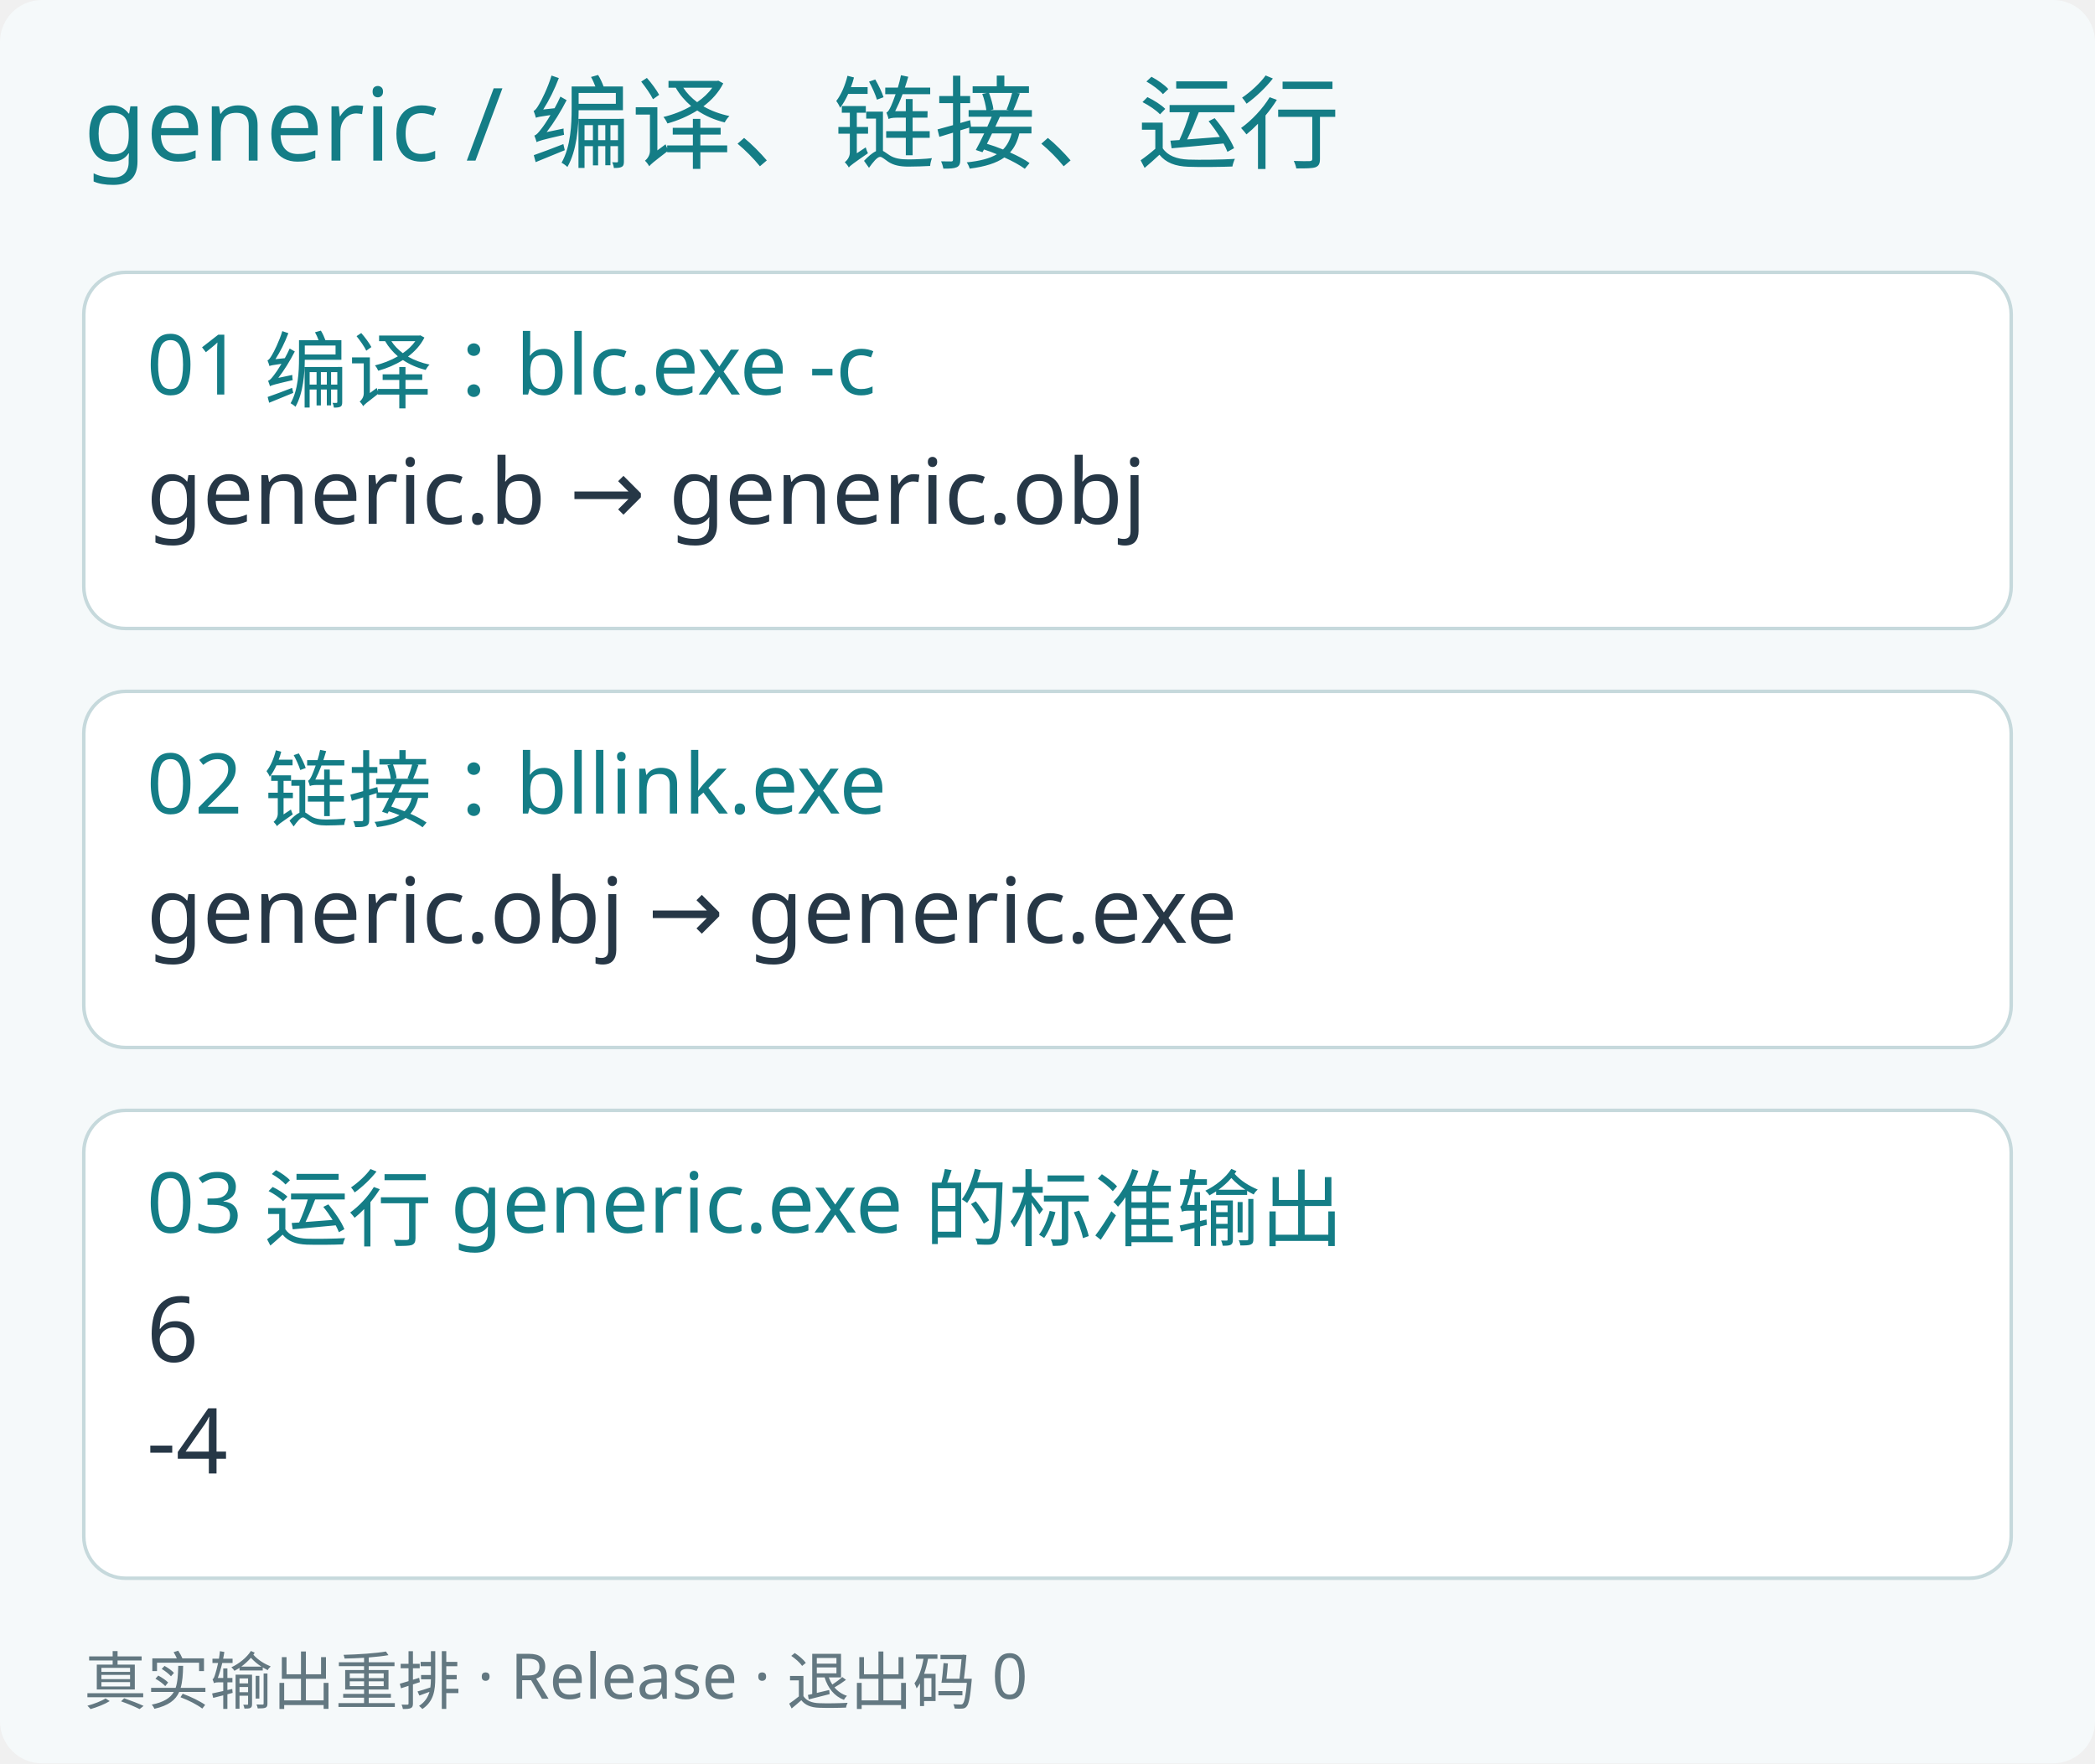
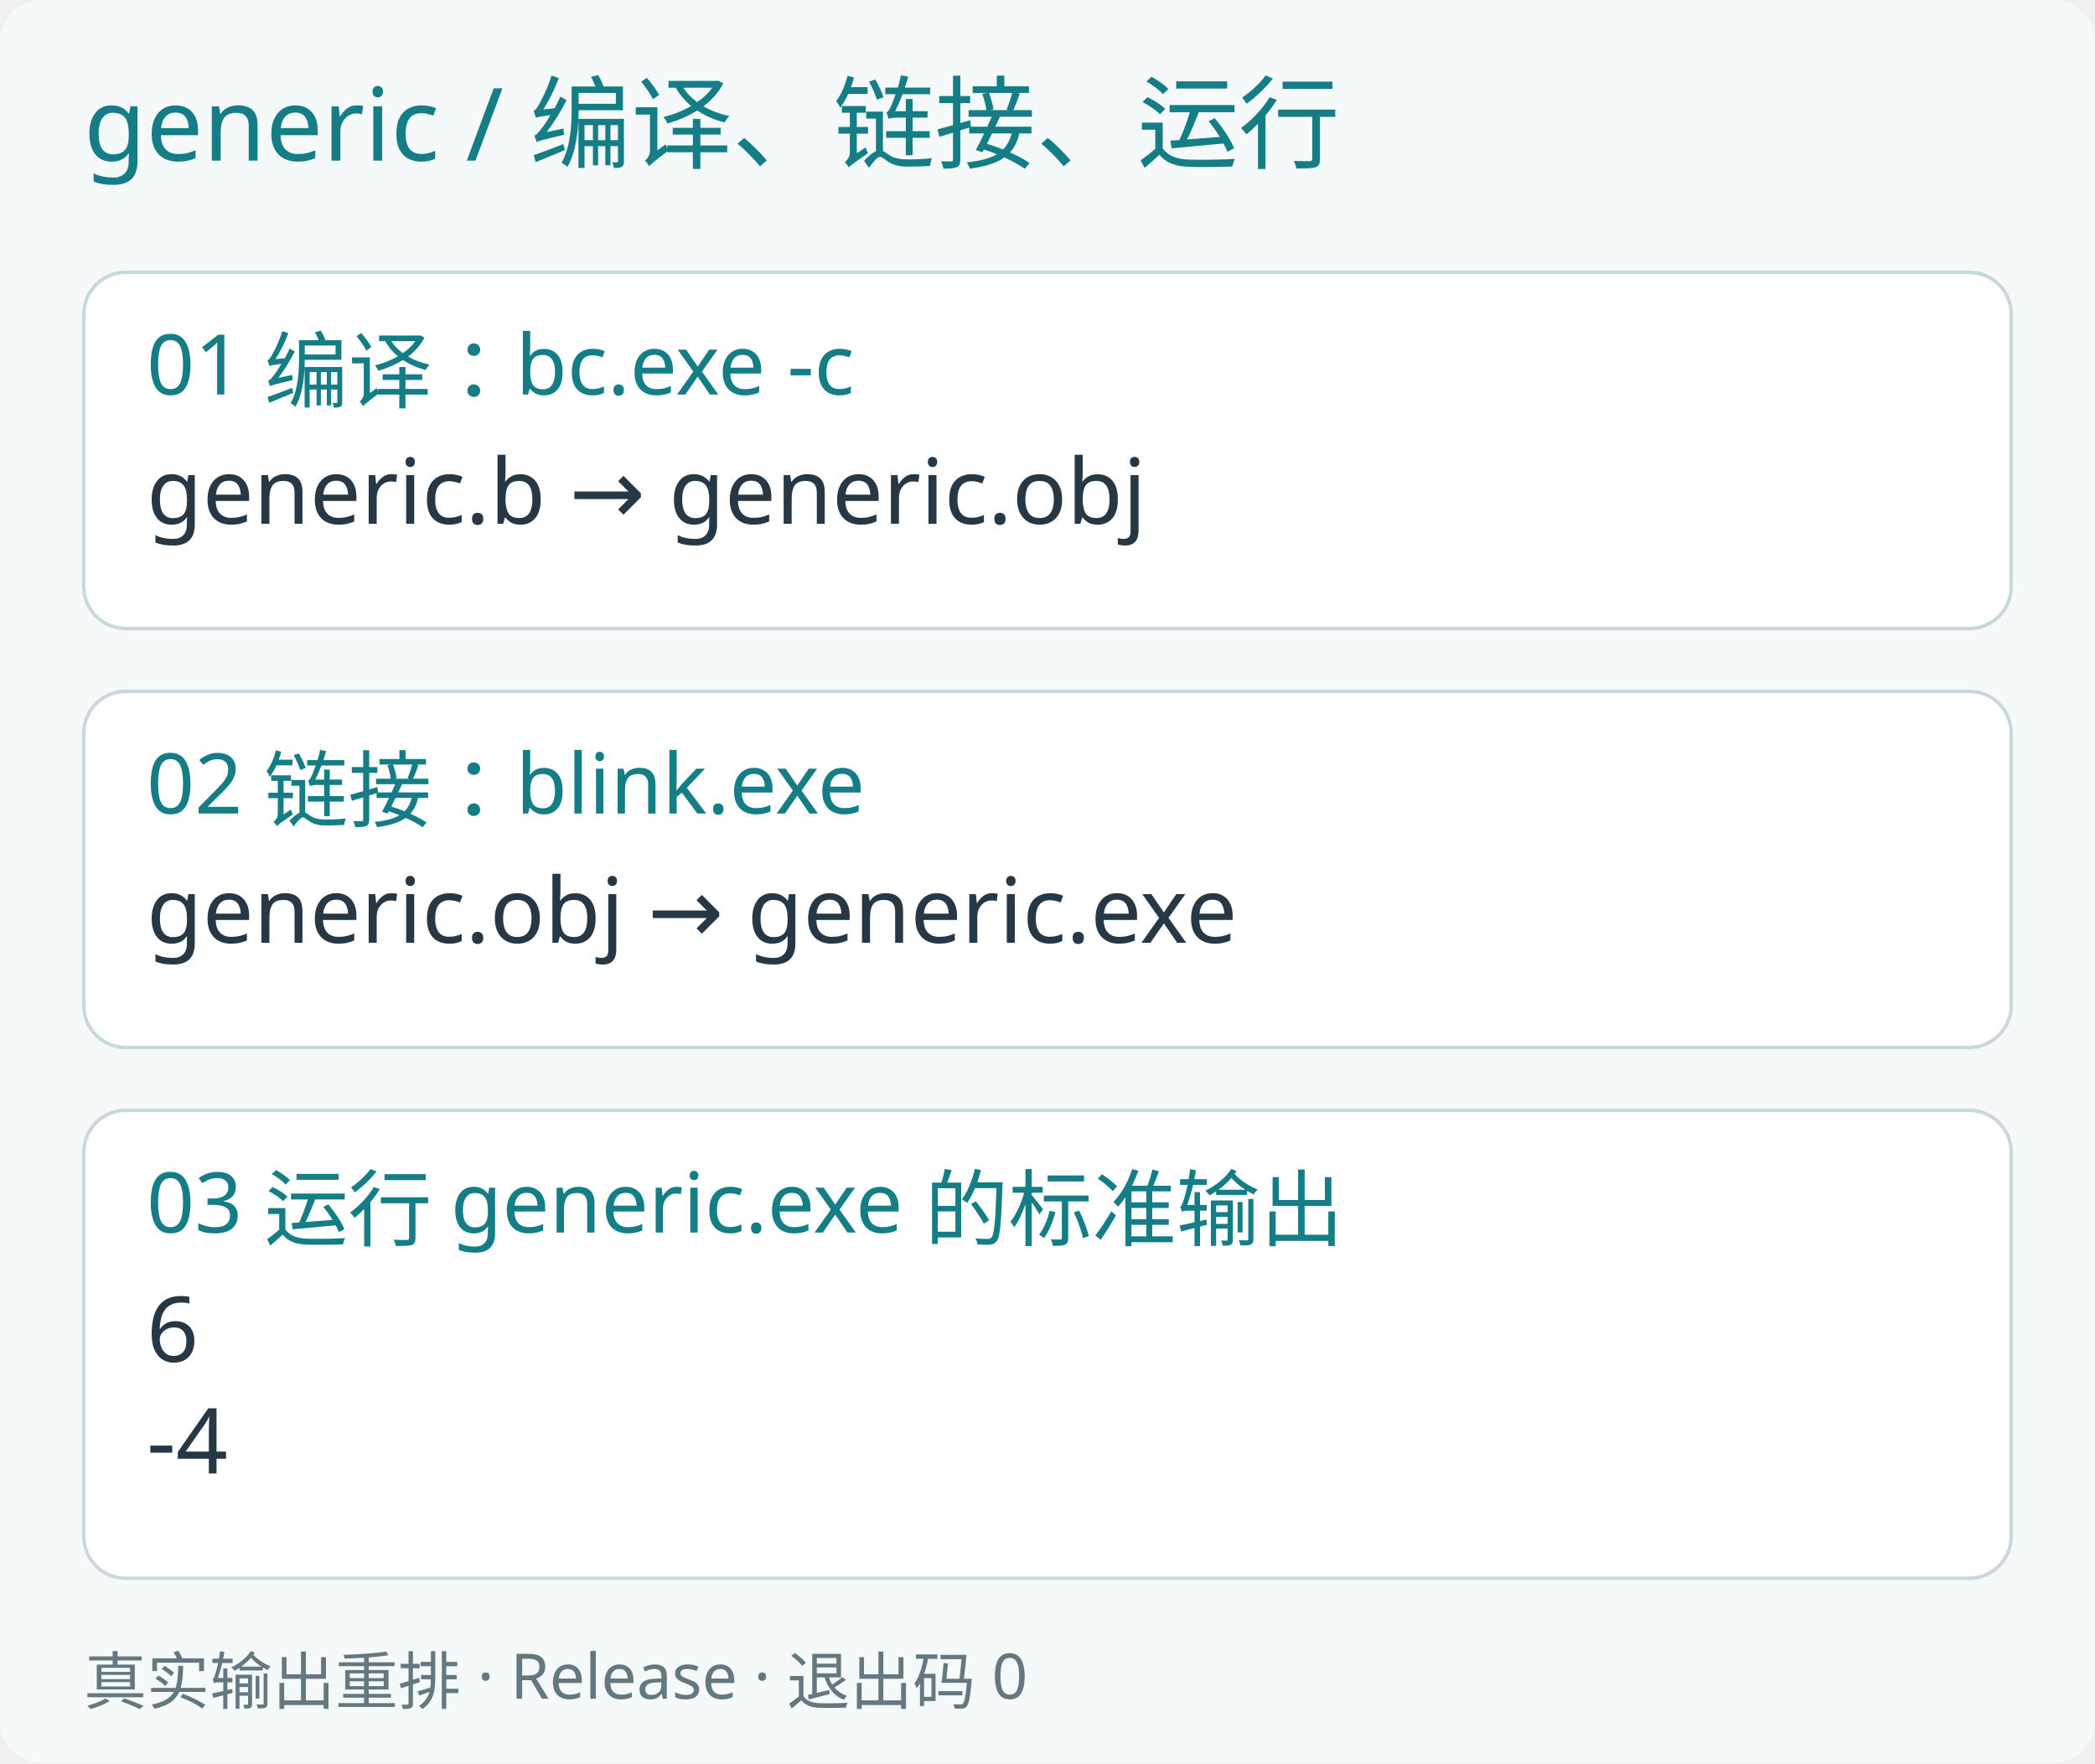
<svg xmlns="http://www.w3.org/2000/svg" width="600" height="505">
  <rect width="600" height="505" rx="12" fill="#f5f9fa" />
  <text x="24" y="46" font-family="SimHei" font-size="29" fill="#147d86">generic / 编译、链接、运行</text>
  <rect x="24" y="78" width="552" height="102" rx="12" fill="white" stroke="#c6d9dc" />
-   <text x="42" y="113" font-family="SimHei" font-size="24" fill="#147d86">01 编译：blc.exe -c</text>
+   <text x="42" y="113" font-family="SimHei" font-size="24" fill="#147d86">01 编译：bc.exe -c</text>
  <text x="42" y="150" font-family="SimHei" font-size="26" fill="#263746">generic.b → generic.obj</text>
  <rect x="24" y="198" width="552" height="102" rx="12" fill="white" stroke="#c6d9dc" />
-   <text x="42" y="233" font-family="SimHei" font-size="24" fill="#147d86">02 链接：bllink.exe</text>
+   <text x="42" y="233" font-family="SimHei" font-size="24" fill="#147d86">02 链接：blink.exe</text>
  <text x="42" y="270" font-family="SimHei" font-size="26" fill="#263746">generic.obj → generic.exe</text>
  <rect x="24" y="318" width="552" height="134" rx="12" fill="white" stroke="#c6d9dc" />
  <text x="42" y="353" font-family="SimHei" font-size="24" fill="#147d86">03 运行 generic.exe 的标准输出</text>
  <text x="42" y="390" font-family="SimHei" font-size="26" fill="#263746">6</text>
  <text x="42" y="422" font-family="SimHei" font-size="26" fill="#263746">-4</text>
  <text x="24" y="488" font-family="SimHei" font-size="18" fill="#637881">真实输出重排 · Release · 退出码 0</text>
</svg>
